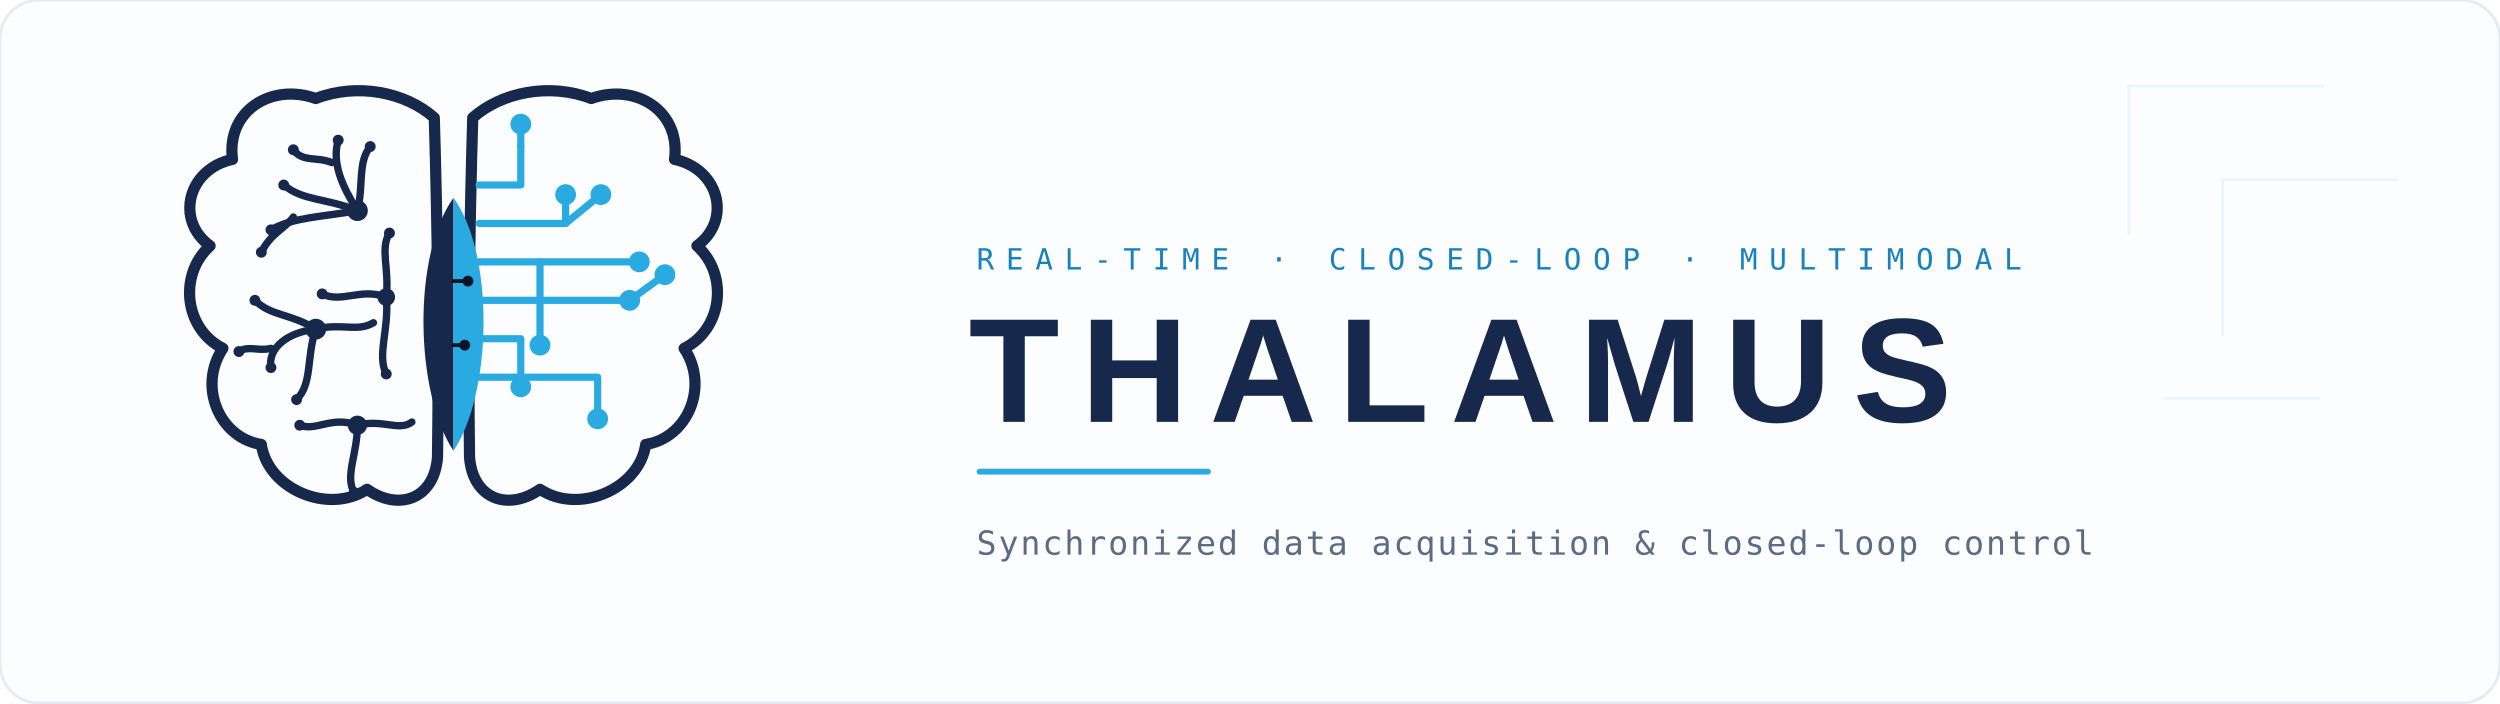
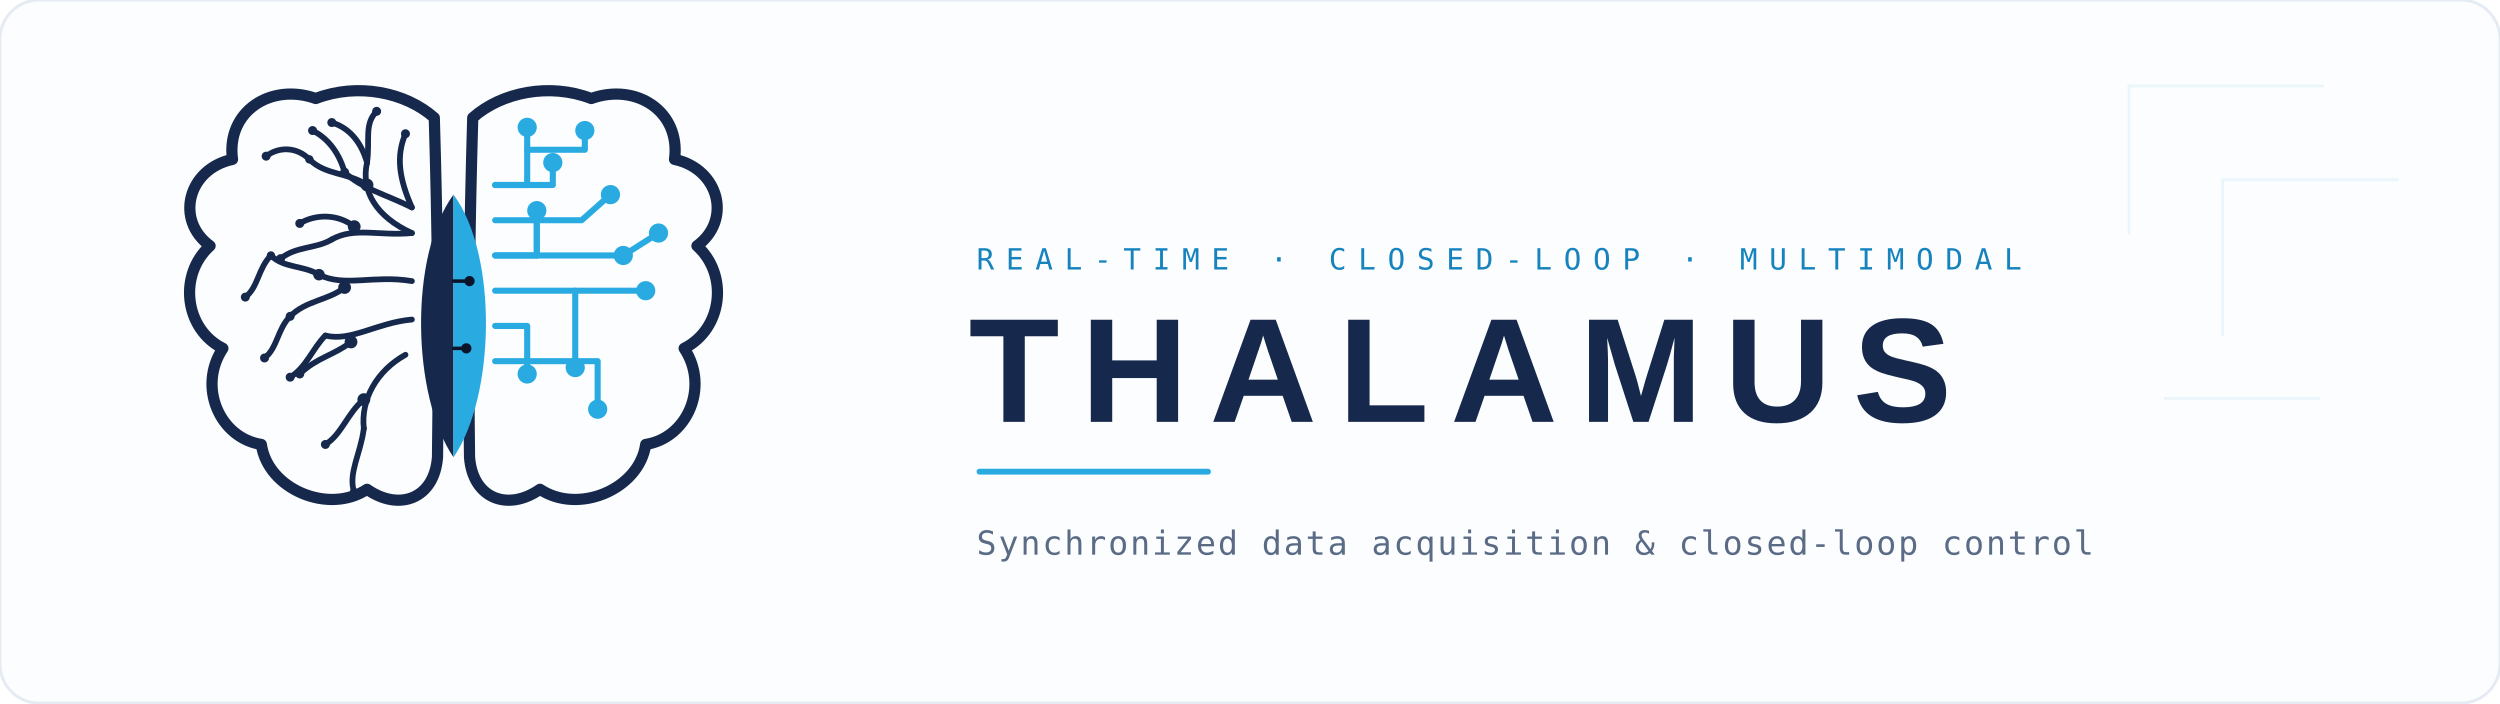
<svg xmlns="http://www.w3.org/2000/svg" width="1280" height="360" viewBox="0 0 1280 360" fill="none" role="img" aria-label="Thalamus — real-time, closed-loop multimodal data acquisition">
  <rect width="1280" height="360" rx="20" fill="#FCFDFE" stroke="#E5EBF3" stroke-width="1.5" />
  <g stroke="#29ABE2" stroke-opacity="0.08" stroke-width="1.5" fill="none">
    <path d="M1190 44 H1090 V120 M1228 92 H1138 V172 M1188 204 H1108" />
  </g>
  <g transform="translate(60,16) scale(0.82)">
    <defs>
      <path id="hemi" d="M198 54 C180 38 150 32 124 42 C96 32 68 50 72 80 C44 86 36 118 58 134 C38 152 42 186 66 198 C50 222 64 254 90 258 C94 286 132 302 156 286 C176 300 198 292 200 266 C201 196 200 122 198 54 Z" />
    </defs>
    <use href="#hemi" stroke="#16294C" stroke-width="7" fill="none" stroke-linejoin="round" />
    <use href="#hemi" stroke="#16294C" stroke-width="7" fill="none" stroke-linejoin="round" transform="translate(420,0) scale(-1,1)" />
-     <g stroke="#16294C" fill="none" stroke-width="4.6" stroke-linecap="round" stroke-linejoin="round">
-       <path d="M150 112 C140 96 134 82 138 68" />
-       <path d="M134 82 C124 78 116 82 110 74" />
-       <path d="M150 112 C130 104 116 106 104 96" />
-       <path d="M150 112 C128 116 110 116 96 124" />
-       <path d="M110 116 C104 124 96 126 90 138" />
-       <path d="M150 112 C154 96 150 82 158 72" />
-       <path d="M124 186 C108 176 96 178 86 168" />
-       <path d="M124 186 C106 188 94 198 96 210" />
-       <path d="M96 198 C88 200 82 196 76 200" />
-       <path d="M124 186 C118 204 122 220 112 230" />
-       <path d="M124 186 C140 182 150 188 160 182" />
-       <path d="M168 166 C152 160 140 170 128 164" />
-       <path d="M168 166 C170 148 164 136 170 126" />
-       <path d="M168 166 C170 186 162 202 168 214" />
-       <path d="M150 246 C134 240 124 250 114 246" />
-       <path d="M150 246 C150 264 142 278 148 288" />
-       <path d="M150 246 C166 242 176 250 184 244" />
+     <g stroke="#16294C" fill="none" stroke-width="3.6" stroke-linecap="round" stroke-linejoin="round">
+       <path d="M184 126 C162 116 152 100 156 82" />
+       <path d="M156 96 C144 88 130 90 120 80" />
+       <path d="M156 82 C152 68 144 60 134 57" />
+       <path d="M184 126 C164 128 148 122 134 130" />
+       <path d="M148 122 C138 114 124 114 114 120" />
+       <path d="M134 130 C124 136 112 134 102 142" />
+       <path d="M120 80 C112 72 101 72 93 78" />
+       <path d="M184 110 C168 102 152 98 142 88" />
+       <path d="M156 82 C158 68 154 58 162 50" />
+       <path d="M142 88 C138 74 130 66 122 62" />
+       <path d="M184 110 C176 92 174 78 180 64" />
+       <path d="M184 156 C160 152 142 160 126 152" />
+       <path d="M142 160 C132 168 118 168 108 178" />
+       <path d="M126 152 C116 146 104 148 96 140" />
+       <path d="M96 140 C88 148 88 160 80 166" />
+       <path d="M184 180 C162 182 146 194 130 190" />
+       <path d="M146 194 C136 202 124 204 114 214" />
+       <path d="M130 190 C122 198 118 210 108 216" />
+       <path d="M180 202 C162 212 152 230 154 248" />
+       <path d="M154 230 C144 238 140 252 130 258" />
+       <path d="M154 248 C152 264 144 276 148 288" />
+       <path d="M108 178 C100 186 100 198 92 204" />
    </g>
    <g fill="#16294C">
-       <circle cx="150" cy="112" r="6.5" />
-       <circle cx="124" cy="186" r="6.5" />
-       <circle cx="168" cy="166" r="5.5" />
-       <circle cx="150" cy="246" r="6" />
-       <circle cx="138" cy="68" r="3.4" />
-       <circle cx="110" cy="74" r="3.4" />
-       <circle cx="104" cy="96" r="3.4" />
-       <circle cx="96" cy="124" r="3.4" />
-       <circle cx="90" cy="138" r="3.4" />
-       <circle cx="158" cy="72" r="3.4" />
-       <circle cx="86" cy="168" r="3.4" />
-       <circle cx="96" cy="210" r="3.4" />
-       <circle cx="76" cy="200" r="3.4" />
-       <circle cx="112" cy="230" r="3.4" />
-       <circle cx="128" cy="164" r="3.4" />
-       <circle cx="170" cy="126" r="3.4" />
-       <circle cx="168" cy="214" r="3.4" />
-       <circle cx="114" cy="246" r="3.4" />
-       <circle cx="148" cy="288" r="3.4" />
+       <circle cx="156" cy="96" r="4" />
+       <circle cx="148" cy="122" r="4" />
+       <circle cx="142" cy="160" r="4" />
+       <circle cx="146" cy="194" r="4" />
+       <circle cx="154" cy="230" r="4" />
+       <circle cx="126" cy="152" r="3.6" />
+       <circle cx="134" cy="57" r="2.8" />
+       <circle cx="93" cy="78" r="2.8" />
+       <circle cx="102" cy="142" r="2.8" />
+       <circle cx="114" cy="120" r="2.8" />
+       <circle cx="142" cy="88" r="2.8" />
+       <circle cx="80" cy="166" r="2.8" />
+       <circle cx="108" cy="178" r="2.8" />
+       <circle cx="96" cy="140" r="2.6" />
+       <circle cx="114" cy="214" r="2.8" />
+       <circle cx="108" cy="216" r="2.8" />
+       <circle cx="130" cy="258" r="2.8" />
+       <circle cx="148" cy="288" r="2.8" />
+       <circle cx="92" cy="204" r="2.8" />
+       <circle cx="120" cy="80" r="2.6" />
+       <circle cx="162" cy="50" r="2.8" />
+       <circle cx="122" cy="62" r="2.8" />
+       <circle cx="180" cy="64" r="2.8" />
    </g>
-     <g stroke="#29ABE2" fill="none" stroke-width="4.5" stroke-linecap="round" stroke-linejoin="round">
-       <path d="M226 96 H252 V72" />
-       <path d="M252 72 V58" />
-       <path d="M226 120 H280 L302 102" />
-       <path d="M226 144 H264 V196" />
-       <path d="M226 168 H320" />
-       <path d="M226 192 H252 V222" />
-       <path d="M226 216 H300 V242" />
-       <path d="M264 144 H326" />
-       <path d="M280 120 V102" />
-       <path d="M320 168 L342 152" />
+     <g stroke="#29ABE2" fill="none" stroke-width="3.8" stroke-linecap="round" stroke-linejoin="round">
+       <path d="M236 96 H256 V74 M256 74 V60" />
+       <path d="M236 96 H272 V82" />
+       <path d="M236 118 H290 L308 102" />
+       <path d="M236 140 H262 V112" />
+       <path d="M236 140 H316" />
+       <path d="M236 162 H286 V210" />
+       <path d="M236 184 H256 V214" />
+       <path d="M236 206 H300 V236" />
+       <path d="M262 140 V112 M286 162 H330" />
+       <path d="M316 140 L338 126" />
+       <path d="M256 74 H292 V62" />
    </g>
    <g fill="#29ABE2">
-       <circle cx="252" cy="58" r="6.5" />
-       <circle cx="280" cy="102" r="6.5" />
-       <circle cx="302" cy="102" r="6.5" />
-       <circle cx="264" cy="196" r="6.5" />
-       <circle cx="320" cy="168" r="6.5" />
-       <circle cx="252" cy="222" r="6.5" />
-       <circle cx="326" cy="144" r="6.5" />
-       <circle cx="342" cy="152" r="6.5" />
-       <circle cx="300" cy="242" r="6.5" />
+       <circle cx="256" cy="60" r="6" />
+       <circle cx="272" cy="82" r="6" />
+       <circle cx="308" cy="102" r="6" />
+       <circle cx="262" cy="112" r="6" />
+       <circle cx="316" cy="140" r="6" />
+       <circle cx="338" cy="126" r="6" />
+       <circle cx="286" cy="210" r="6" />
+       <circle cx="256" cy="214" r="6" />
+       <circle cx="300" cy="236" r="6" />
+       <circle cx="330" cy="162" r="6" />
+       <circle cx="292" cy="62" r="6" />
    </g>
-     <path d="M210 104 C184 140 186 226 210 262 Z" fill="#16294C" />
-     <path d="M210 104 C236 140 234 226 210 262 Z" fill="#29ABE2" />
+     <path d="M210 102 C182 140 184 228 210 266 Z" fill="#16294C" />
+     <path d="M210 102 C238 140 236 228 210 266 Z" fill="#29ABE2" />
    <g fill="#0B1428">
-       <circle cx="219" cy="156" r="3.4" />
-       <circle cx="217" cy="196" r="3.4" />
+       <circle cx="220" cy="156" r="3.2" />
+       <circle cx="218" cy="198" r="3.2" />
    </g>
-     <path d="M210 156 H219 M210 196 H217" stroke="#0B1428" stroke-width="2.4" stroke-linecap="round" />
+     <path d="M210 156 H220 M210 198 H218" stroke="#0B1428" stroke-width="2.2" stroke-linecap="round" />
  </g>
  <text x="500" y="138" font-family="ui-monospace, 'SF Mono', Menlo, Consolas, monospace" font-size="15" letter-spacing="6" fill="#1683BE">REAL‑TIME · CLOSED‑LOOP · MULTIMODAL</text>
  <text x="496" y="216" font-family="'Segoe UI', system-ui, -apple-system, Arial, sans-serif" font-size="76" font-weight="800" letter-spacing="11" fill="#16294C">THALAMUS</text>
  <rect x="500" y="240" width="120" height="3" rx="1.5" fill="#29ABE2" />
  <text x="500" y="284" font-family="ui-monospace, 'SF Mono', Menlo, Consolas, monospace" font-size="17" letter-spacing="1" fill="#5A6B86">Synchronized data acquisition &amp; closed-loop control</text>
</svg>
